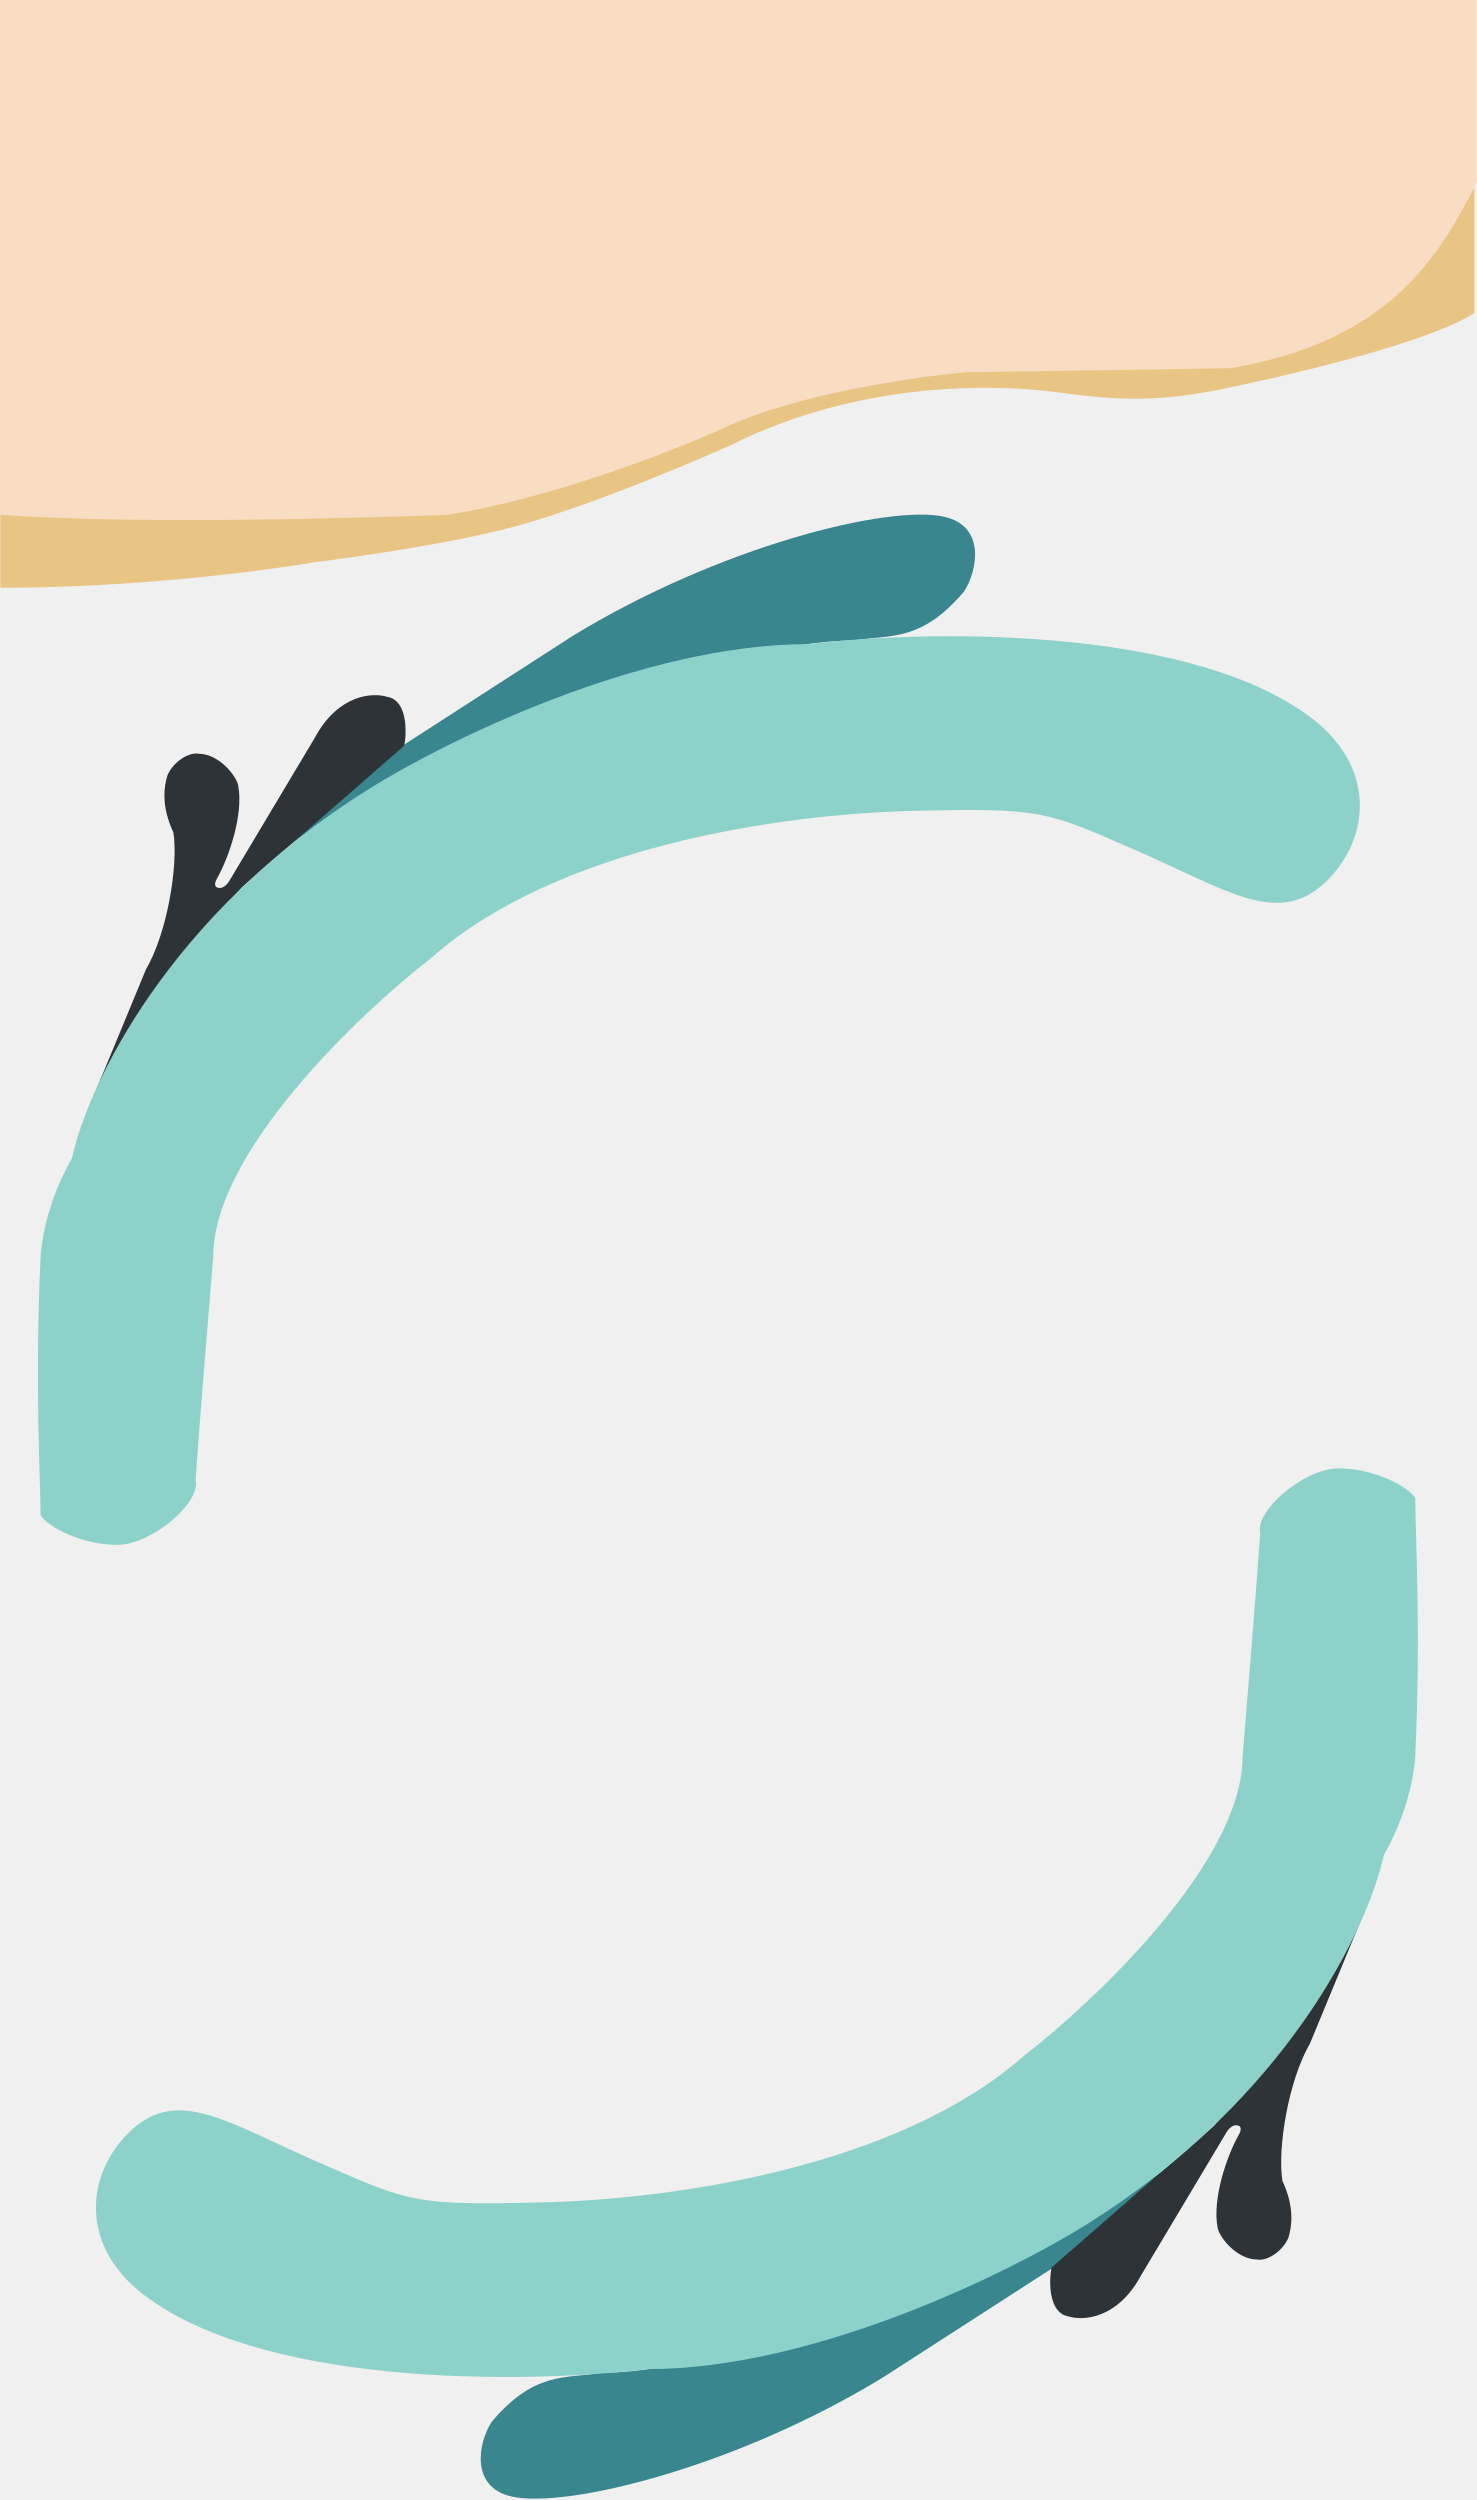
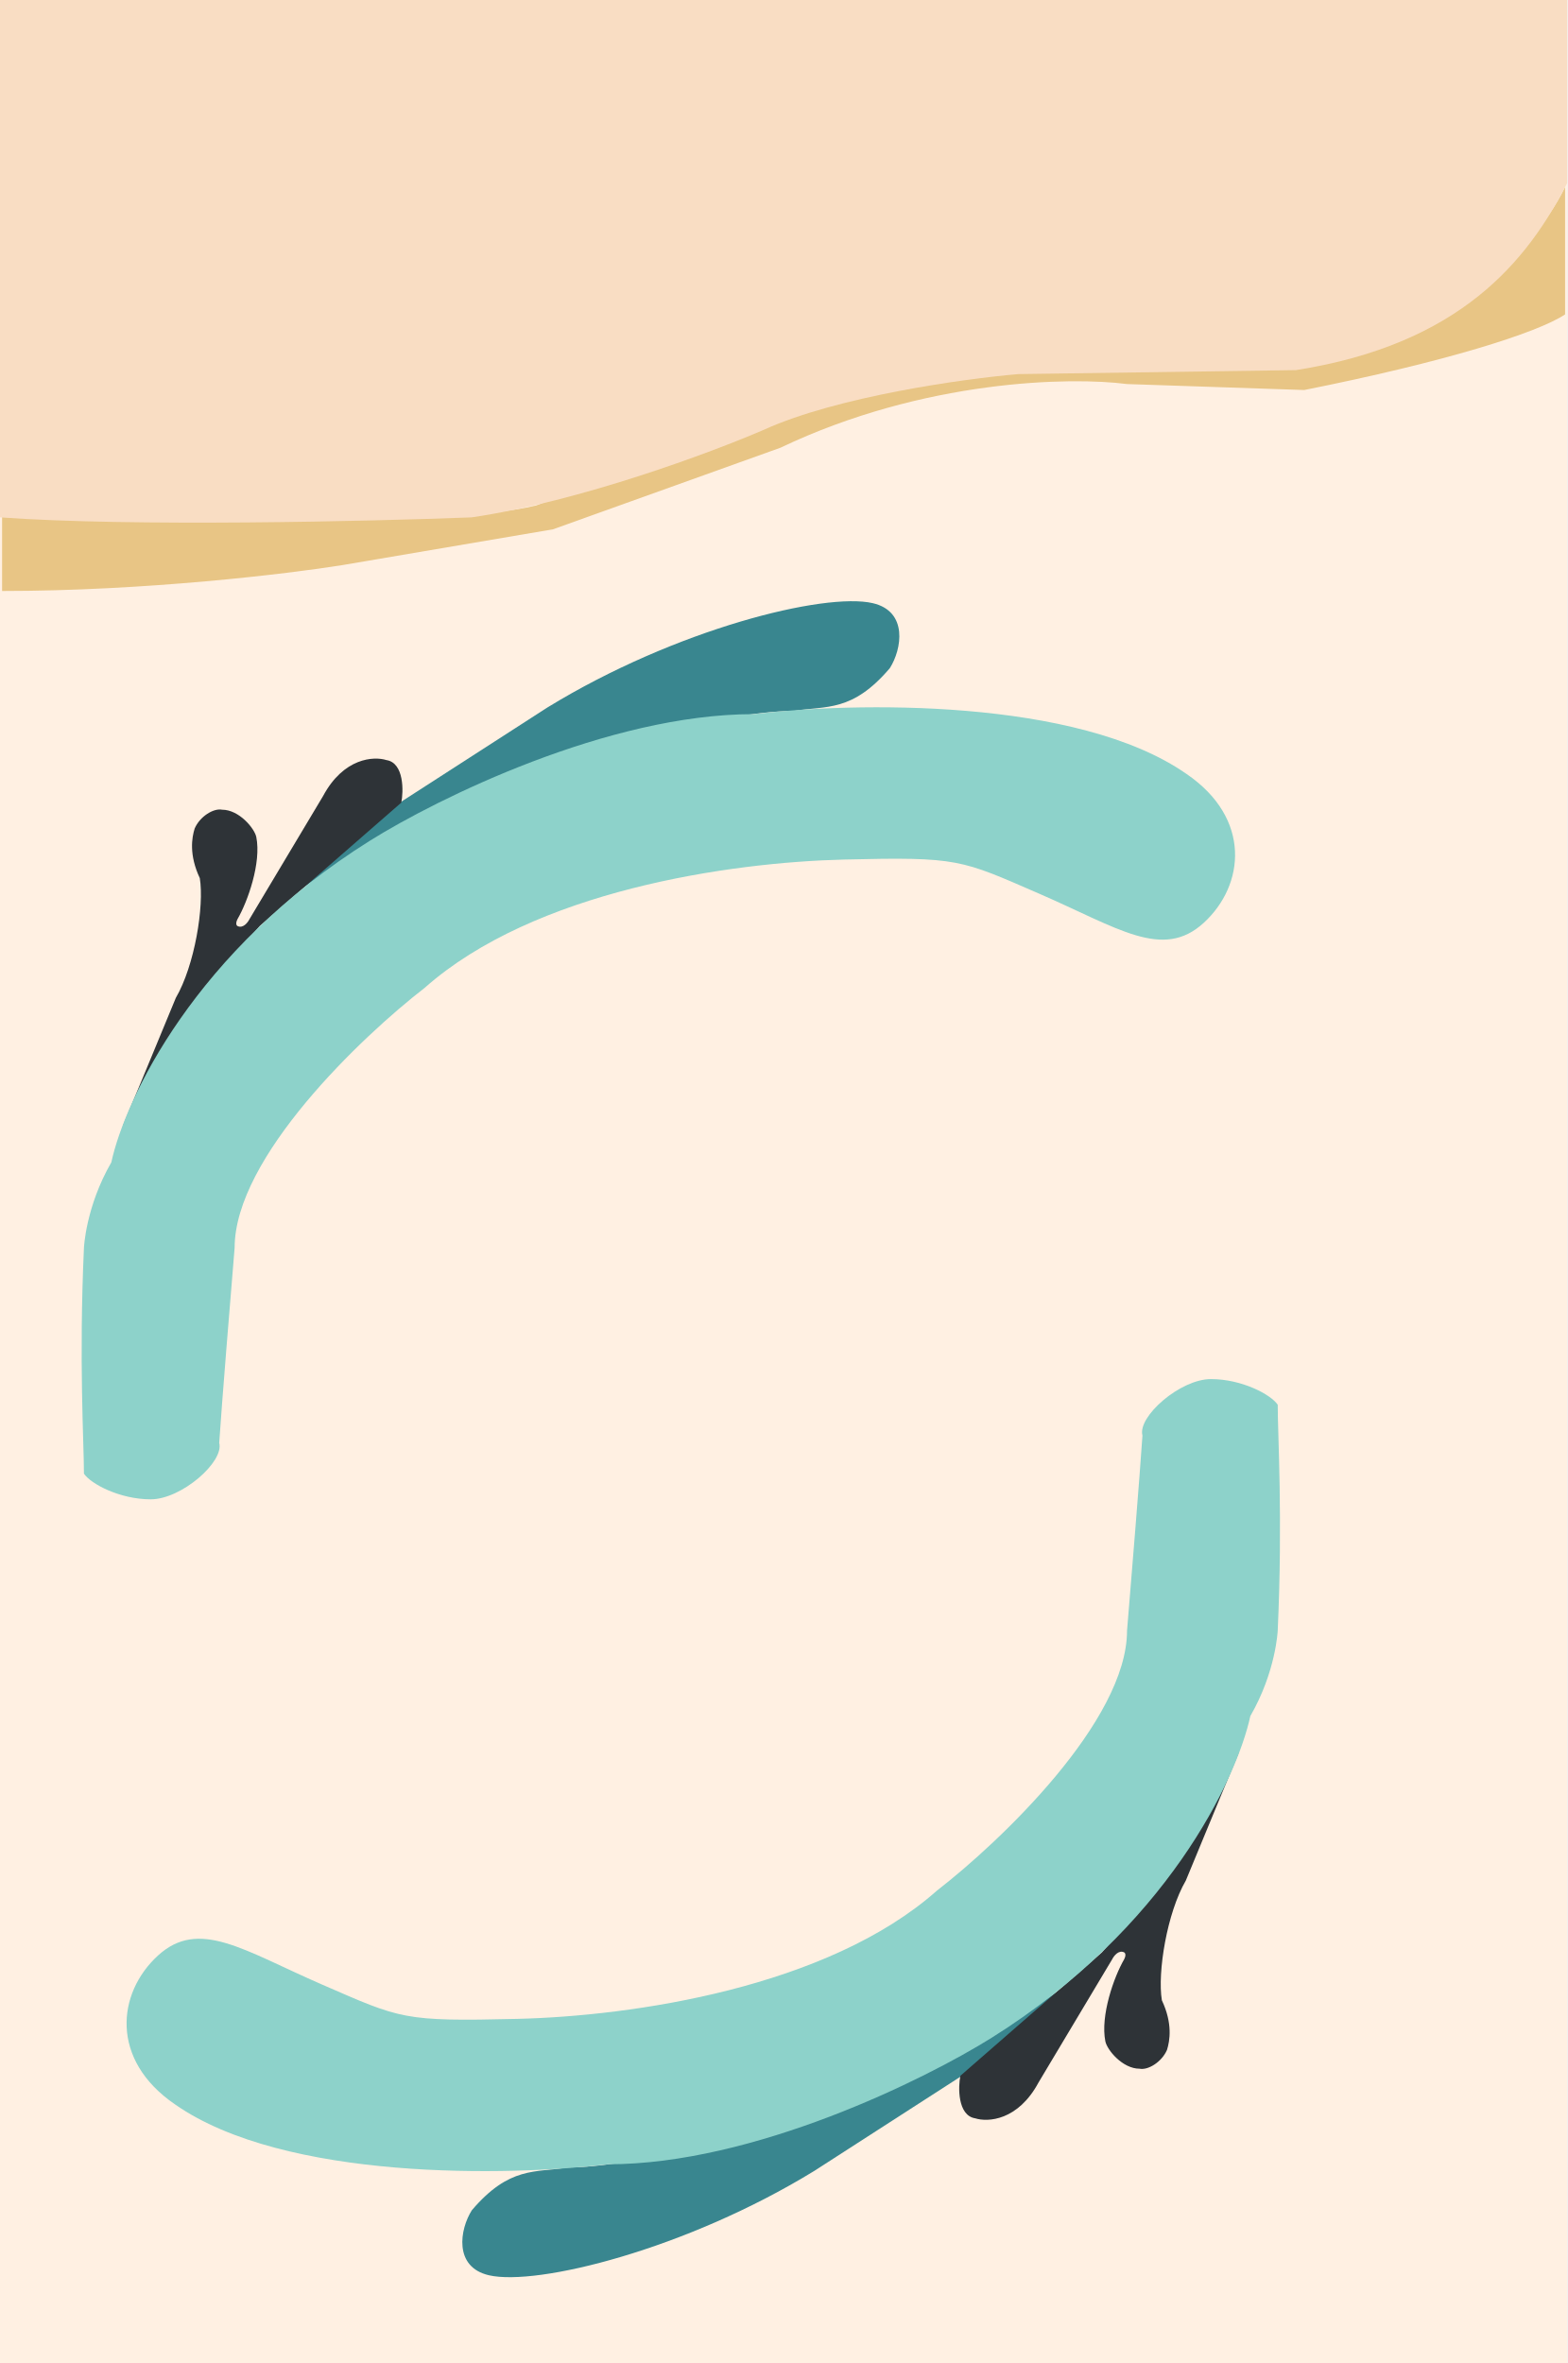
- <svg xmlns="http://www.w3.org/2000/svg" width="427" height="723" viewBox="0 0 427 723" fill="none">
-   <path d="M0.079 144.221V169.986C39.471 169.986 76.206 165.091 90.901 162.61C90.901 162.61 126.576 158.251 148.731 152.304C173.881 145.553 211.141 128.828 211.141 128.828C250.534 109.132 290.919 111.407 306.188 113.506C325.029 116.097 336.24 116.114 354.856 112.224C393.218 104.208 418.793 95.81 426.427 90.466V53.822C416.694 75.007 391.119 93.138 379.477 97.909L352.566 105.925L284.43 107.071C243.778 103.063 177.55 132.073 144.151 145.433C118.041 152.304 38.059 147.465 0.079 144.221Z" fill="#E8C585" />
-   <path d="M0 148.868C36.186 151.617 101.345 150.013 129.401 148.868C159.174 144.288 195.246 130.164 209.561 123.675C229.715 114.056 264.527 108.979 279.414 107.643L355.566 106.498C400.799 99.055 416.121 75.007 427 52.676V0H0V148.868Z" fill="#F9DDC3" />
-   <path d="M81.344 245.941L112.557 218.133L165.336 184.082C207.899 157.976 257.273 145.796 273.164 149.463C284.968 152.187 282.811 164.786 278.839 171.029C266.353 185.712 257.841 183.442 247.058 185.217C220.385 185.217 161.363 202.81 135.257 214.728C125.398 219.229 94.964 236.104 81.344 245.941Z" fill="#39868F" />
-   <path d="M24.592 322.978L42.185 280.415C48.428 269.705 51.644 249.958 50.13 240.689C46.498 232.97 47.482 227.257 48.428 224.231C50.13 220.258 54.67 217.421 57.508 217.988C63.183 217.988 68.291 224.231 68.858 227.068C70.561 235.581 66.021 248.445 62.615 254.309C61.708 256.125 62.615 256.579 62.615 256.579C64.432 257.487 66.021 255.444 66.588 254.309L90.991 213.448C97.802 200.736 107.828 200.206 111.989 201.53C117.892 202.438 117.665 212.052 116.908 215.646L69.993 256.579L46.725 283.82L24.592 322.978Z" fill="#2E3337" />
-   <path d="M56.562 428.046C57.47 414.426 60.346 379.24 61.67 363.349C61.67 333.385 103.666 293.356 124.664 277.087C160.985 244.852 225.682 235.445 263.705 234.523C301.729 233.602 302.296 234.523 328.402 245.874C354.507 257.224 369.263 268.007 382.883 255.522C396.504 243.036 398.774 220.903 377.208 206.148C340.887 180.723 266.354 182.312 233.627 186.285C185.502 186.285 128.826 214.282 106.503 228.281C48.617 264.582 25.349 313.976 20.809 334.974C12.296 349.729 11.728 363.349 11.728 363.349C10.026 400.805 11.728 428.046 11.728 438.261C13.998 441.666 23.646 446.774 33.861 446.774C44.077 446.774 58.265 434.289 56.562 428.046Z" fill="#8DD2CA" />
-   <path d="M339.67 625.492L308.457 653.3L255.678 687.351C213.115 713.457 163.741 725.637 147.85 721.97C136.046 719.245 138.203 706.647 142.175 700.404C154.661 685.72 163.173 687.991 173.956 686.216C200.629 686.216 259.651 668.623 285.756 656.705C295.616 652.204 326.05 635.329 339.67 625.492Z" fill="#39868F" />
-   <path d="M396.422 548.455L378.829 591.018C372.586 601.728 369.371 621.475 370.884 630.744C374.516 638.462 373.532 644.175 372.586 647.202C370.884 651.175 366.344 654.012 363.506 653.445C357.831 653.445 352.723 647.202 352.156 644.365C350.453 635.852 354.994 622.988 358.399 617.124C359.307 615.308 358.399 614.854 358.399 614.854C356.583 613.946 354.994 615.989 354.426 617.124L330.023 657.985C323.213 670.697 313.187 671.227 309.025 669.903C303.123 668.995 303.35 659.381 304.106 655.787L351.021 614.854L374.289 587.613L396.422 548.455Z" fill="#2E3337" />
-   <path d="M364.452 443.387C363.544 457.007 360.669 492.193 359.344 508.084C359.344 538.048 317.348 578.077 296.35 594.346C260.029 626.581 195.333 635.988 157.309 636.909C119.286 637.831 118.718 636.909 92.612 625.559C66.507 614.209 51.751 603.426 38.131 615.911C24.511 628.397 22.241 650.53 43.806 665.285C80.127 690.71 154.661 689.121 187.387 685.148C235.513 685.148 292.189 657.151 314.511 643.152C372.397 606.85 395.665 557.457 400.206 536.459C408.718 521.704 409.286 508.084 409.286 508.084C410.988 470.628 409.286 443.387 409.286 433.172C407.016 429.766 397.368 424.659 387.153 424.659C376.937 424.659 362.75 437.144 364.452 443.387Z" fill="#8DD2CA" />
+ <svg xmlns="http://www.w3.org/2000/svg" width="453" height="683" viewBox="0 0 453 683" fill="none">
+   <g clip-path="url(#clip0_786_133)">
+     <path d="M-27 -293H485V816H-27V-293Z" fill="#FFF0E2" />
+     <path d="M0.603 144.94V170.822C42.103 170.822 83.442 165.837 98.924 163.345L159.847 152.992L225.595 129.41C267.095 109.625 309.641 108.896 325.726 111.005L376.997 112.731C417.412 104.679 444.354 96.243 452.397 90.875V54.065C442.143 75.346 415.2 93.559 402.935 98.352L374.585 106.404L302.804 107.554C259.977 103.528 190.208 132.67 155.021 146.09C127.516 152.992 40.615 148.199 0.603 144.94Z" fill="#E8C585" />
+     <path d="M0 149.541C38.122 152.302 106.766 150.691 136.322 149.541C167.688 144.94 205.69 130.752 220.77 124.234C242.002 114.571 278.676 109.472 294.36 108.129L374.585 106.979C422.237 99.502 441.539 75.346 453 52.914V0H0V149.541Z" fill="#F9DDC3" />
+     <path d="M84.975 258.389L112.196 234.161L158.224 204.495C195.344 181.75 238.402 171.139 252.26 174.334C262.555 176.707 260.674 187.684 257.21 193.123C246.321 205.915 238.897 203.938 229.494 205.484C206.232 205.484 154.76 220.811 131.993 231.195C123.395 235.116 96.854 249.819 84.975 258.389Z" fill="#39868F" />
+     <path d="M35.483 325.508L50.825 288.424C56.27 279.093 59.074 261.889 57.754 253.813C54.587 247.089 55.445 242.111 56.27 239.474C57.754 236.013 61.714 233.541 64.188 234.035C69.138 234.035 73.592 239.474 74.087 241.947C75.572 249.363 71.612 260.571 68.643 265.68C67.851 267.262 68.643 267.658 68.643 267.658C70.227 268.449 71.612 266.669 72.107 265.68L93.389 230.08C99.328 219.004 108.072 218.543 111.701 219.697C116.848 220.488 116.651 228.864 115.991 231.995L75.077 267.658L54.785 291.391L35.483 325.508Z" fill="#2E3337" />
+     <path d="M63.364 417.047C64.155 405.181 66.663 374.525 67.818 360.681C67.818 334.574 104.442 299.699 122.755 285.525C154.43 257.441 210.852 249.245 244.012 248.442C277.172 247.639 277.666 248.442 300.433 258.331C323.2 268.22 336.068 277.614 347.946 266.736C359.824 255.858 361.804 236.575 342.997 223.72C311.321 201.568 246.321 202.953 217.78 206.414C175.811 206.414 126.384 230.807 106.917 243.003C56.435 274.631 36.143 317.664 32.183 335.958C24.759 348.814 24.264 360.681 24.264 360.681C22.78 393.314 24.264 417.047 24.264 425.947C26.244 428.914 34.658 433.364 43.566 433.364C52.475 433.364 64.848 422.486 63.364 417.047Z" fill="#8DD2CA" />
+     <path d="M308.621 573.586L281.4 597.814L235.372 627.48C198.252 650.225 155.194 660.836 141.336 657.642C131.041 655.268 132.922 644.292 136.387 638.853C147.275 626.06 154.699 628.038 164.103 626.492C187.364 626.492 238.836 611.164 261.603 600.78C270.201 596.859 296.743 582.156 308.621 573.586Z" fill="#39868F" />
+     <path d="M358.113 506.468L342.771 543.551C337.326 552.882 334.522 570.086 335.842 578.162C339.009 584.886 338.151 589.864 337.326 592.501C335.842 595.962 331.882 598.434 329.408 597.94C324.458 597.94 320.004 592.501 319.509 590.029C318.024 582.612 321.984 571.405 324.953 566.295C325.745 564.713 324.953 564.318 324.953 564.318C323.369 563.526 321.984 565.306 321.489 566.295L300.207 601.895C294.268 612.971 285.524 613.432 281.895 612.279C276.747 611.488 276.945 603.112 277.605 599.98L318.519 564.318L338.811 540.584L358.113 506.468Z" fill="#2E3337" />
+     <path d="M330.233 414.928C329.441 426.795 326.933 457.45 325.778 471.295C325.778 497.401 289.154 532.276 270.842 546.45C239.166 574.535 182.745 582.73 149.585 583.533C116.425 584.337 115.93 583.533 93.163 573.645C70.397 563.756 57.529 554.361 45.65 565.239C33.772 576.117 31.792 595.4 50.599 608.256C82.275 630.407 147.275 629.022 175.816 625.561C217.785 625.561 267.212 601.169 286.679 588.972C337.162 557.345 357.454 514.311 361.413 496.017C368.837 483.161 369.332 471.295 369.332 471.295C370.817 438.661 369.332 414.928 369.332 406.028C367.352 403.061 358.938 398.611 350.03 398.611C341.121 398.611 328.748 409.489 330.233 414.928Z" fill="#8DD2CA" />
+   </g>
+   <defs>
+     <clipPath id="clip0_786_133">
+       <rect width="453" height="683" fill="white" />
+     </clipPath>
+   </defs>
</svg>
